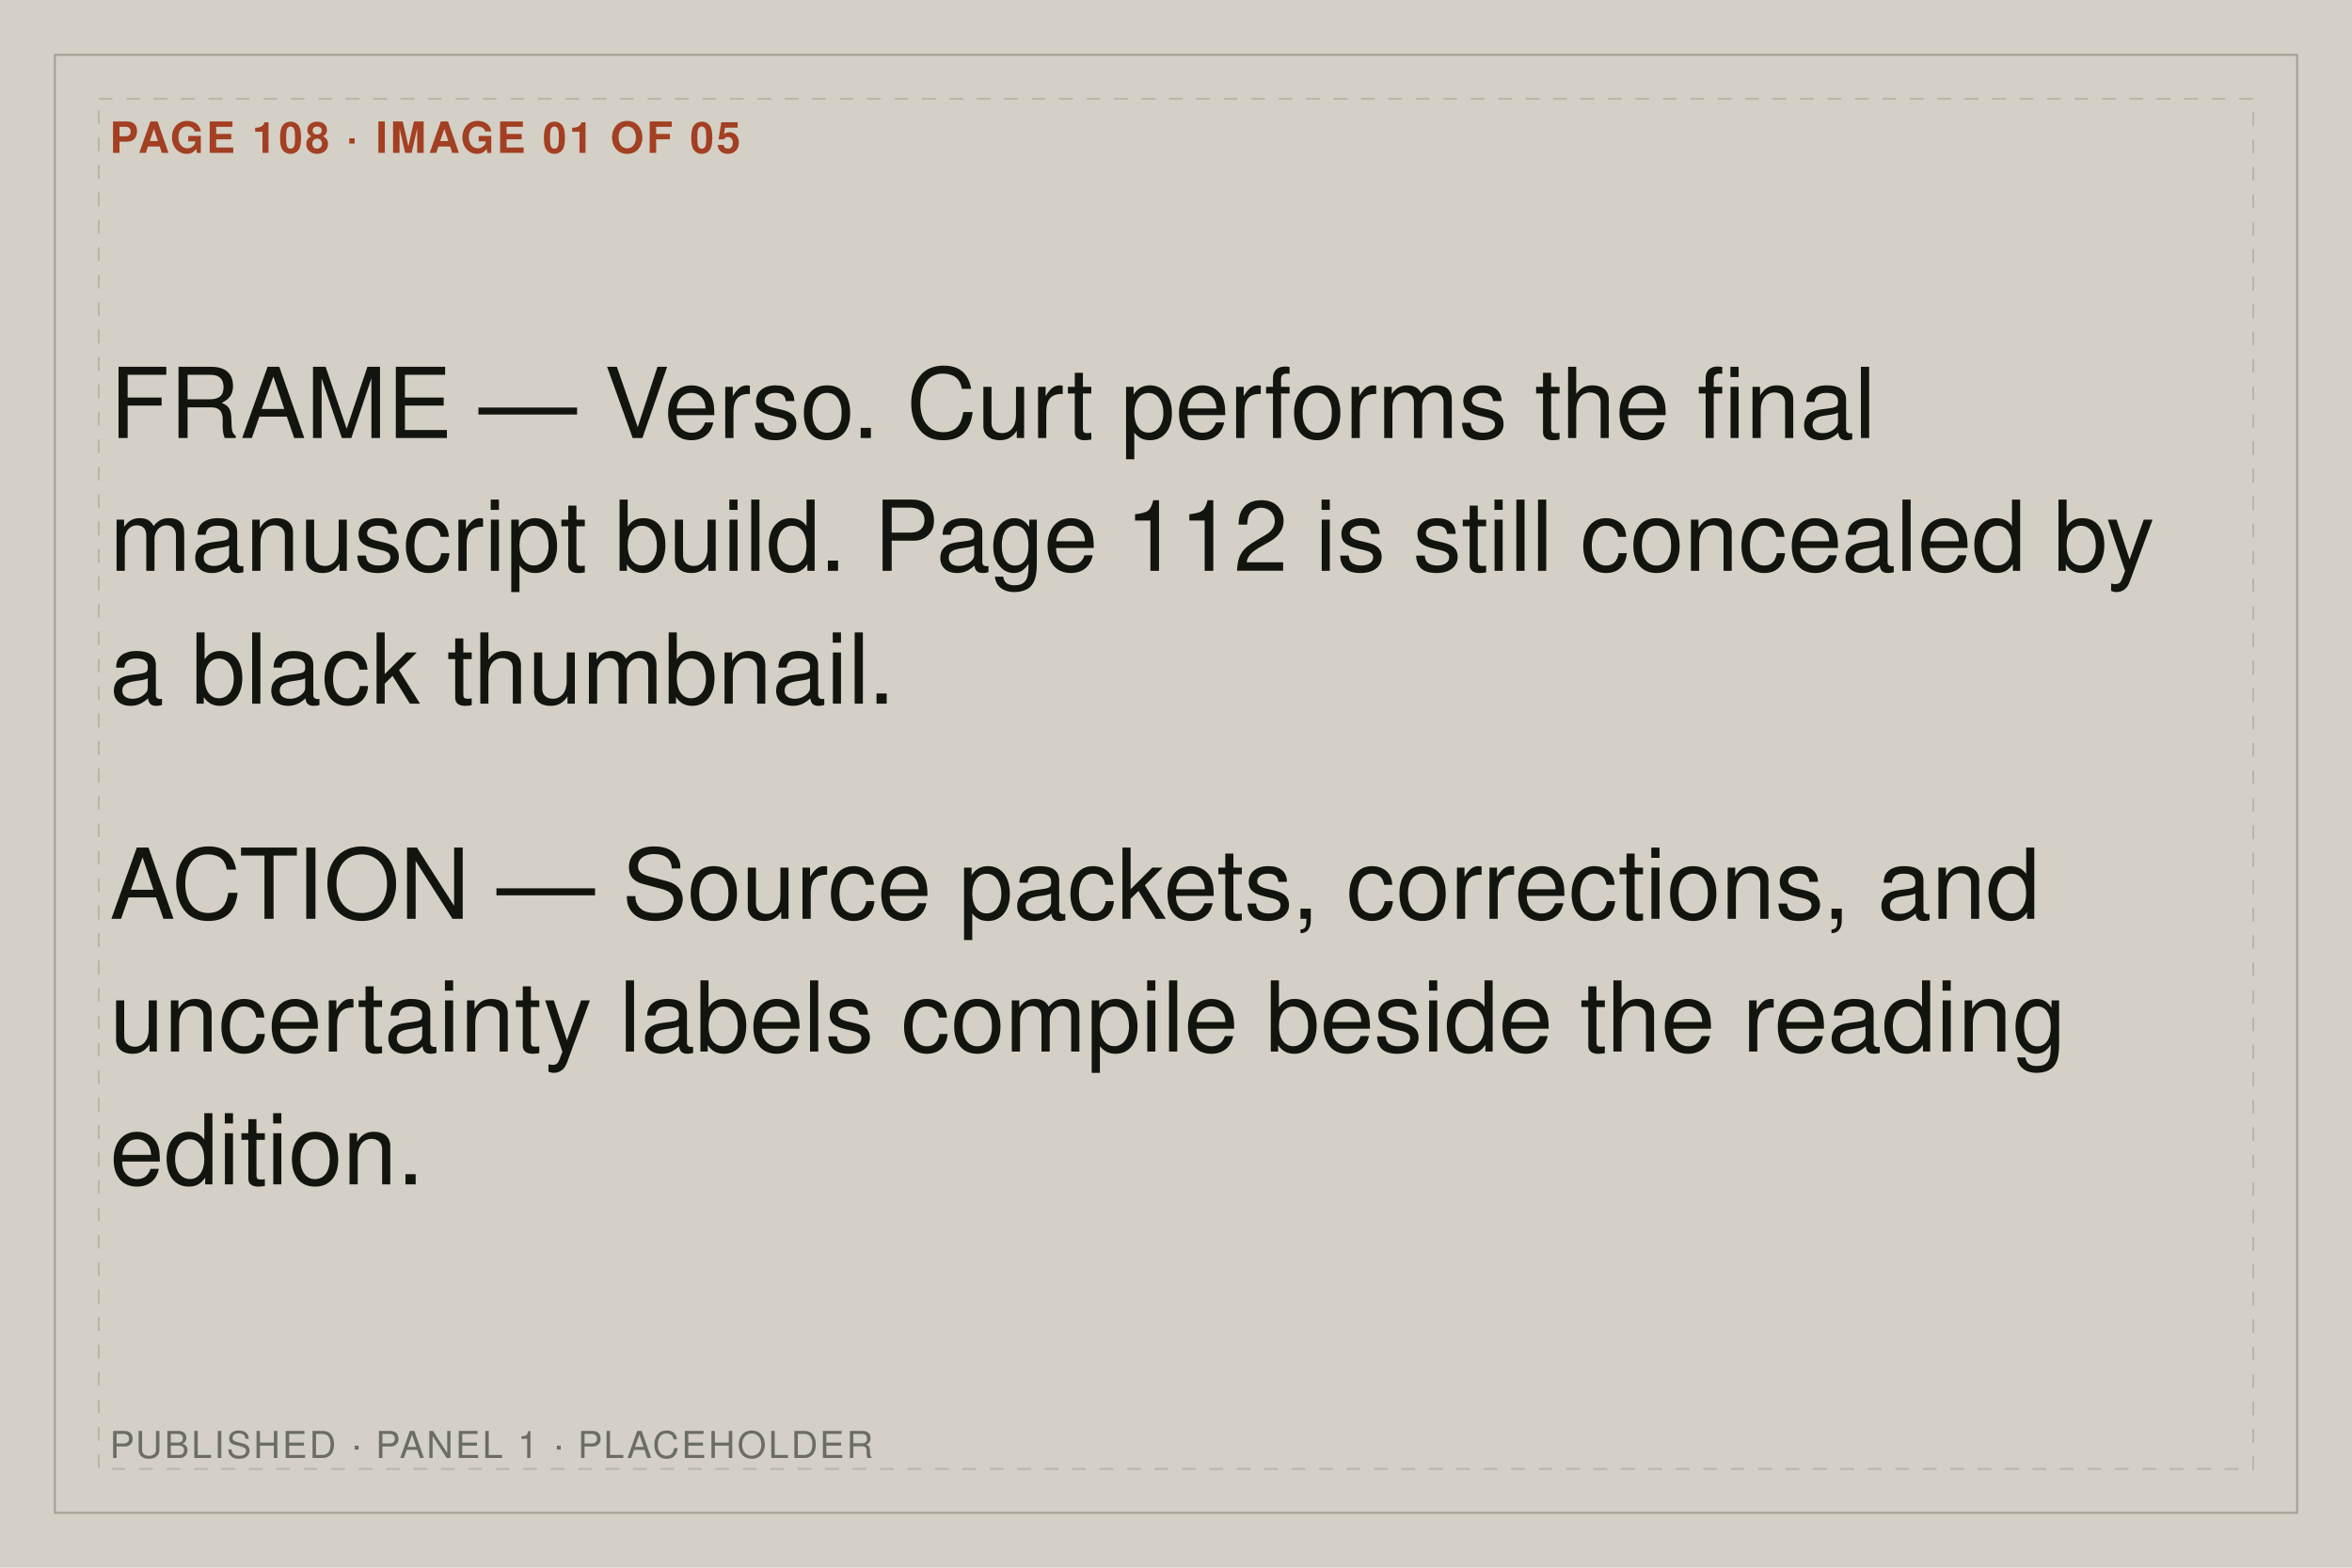
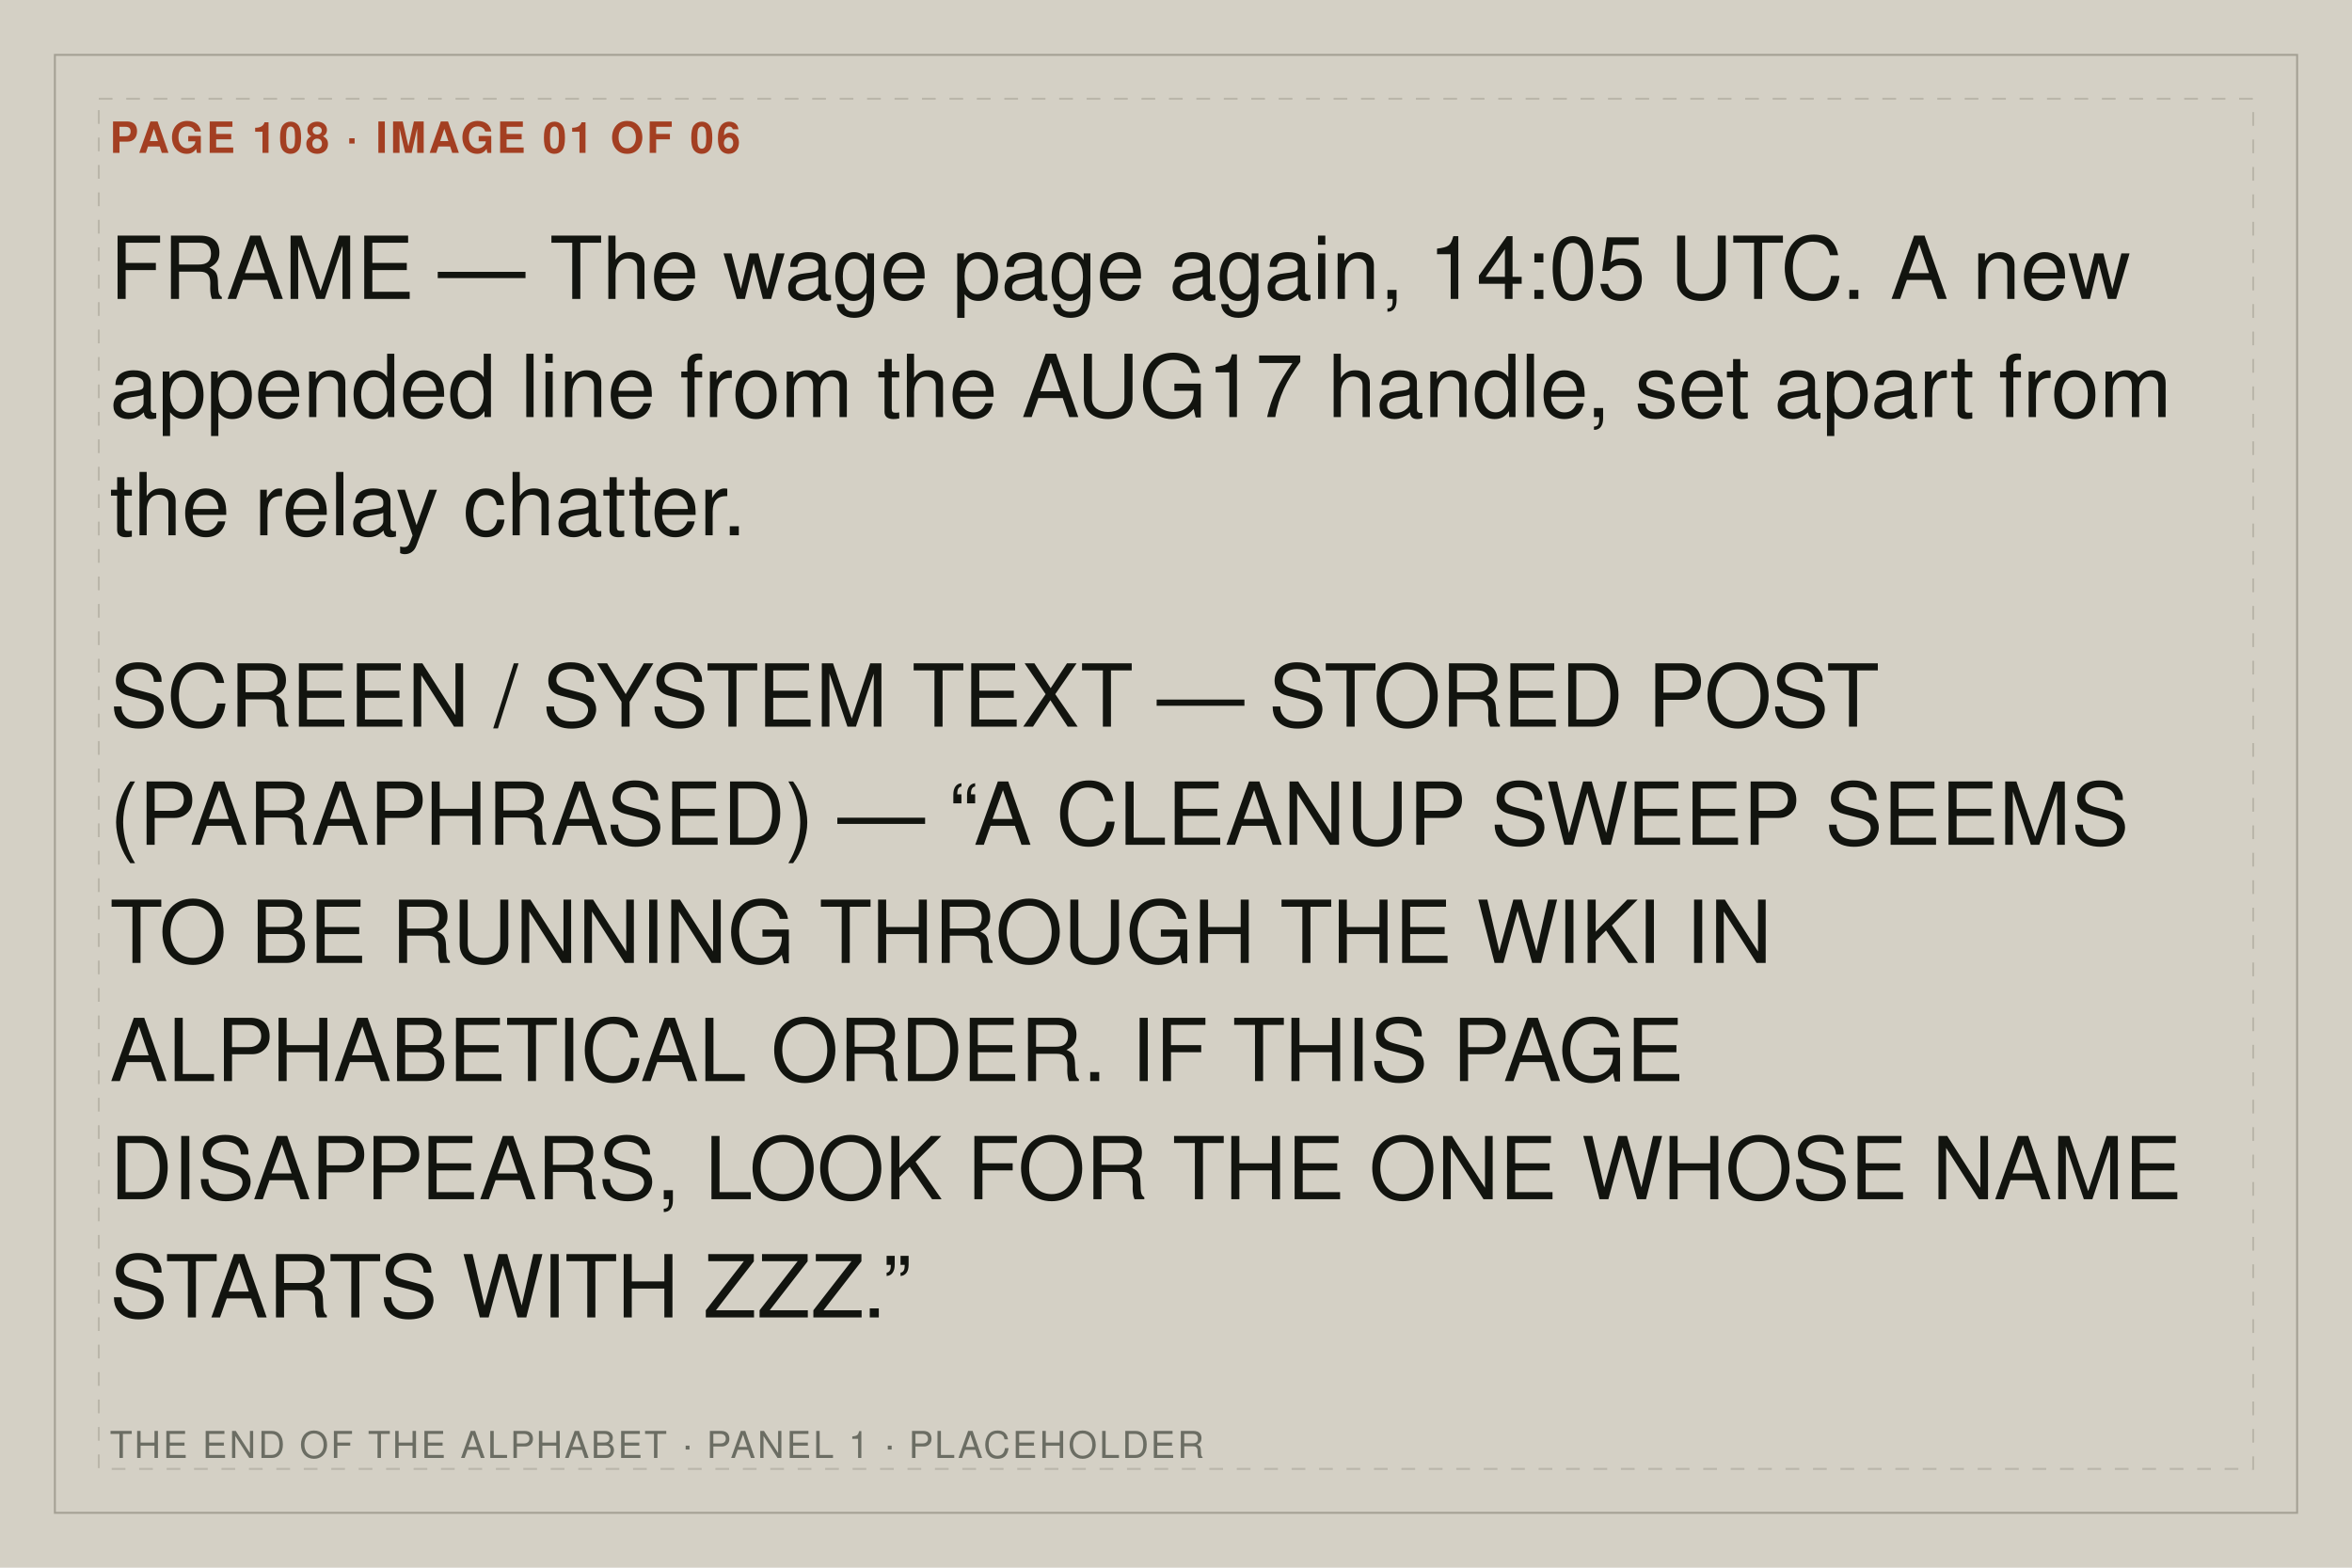
<svg xmlns="http://www.w3.org/2000/svg" width="1200" height="800" viewBox="0 0 1200 800" role="img" aria-labelledby="title">
  <rect width="1200" height="800" fill="#d4d0c5" />
  <rect x="28" y="28" width="1144" height="744" fill="none" stroke="#a4a094" stroke-width="1" />
  <rect x="50.4" y="50.4" width="1099.2" height="699.2" fill="none" stroke="#a4a094" stroke-width="1" stroke-dasharray="7 7" opacity="0.55" />
  <g font-family="Helvetica, Arial, 'Liberation Sans', 'Nimbus Sans', sans-serif">
-     <text x="56" y="78" font-size="22" font-weight="700" letter-spacing="1.32" fill="#a33f22">PAGE 108 · IMAGE 01 OF 05</text>
-     <text font-size="49.83" fill="#12140f" text-anchor="start" xml:space="preserve">
-       <tspan x="56" y="223.51">FRAME — Verso. Curt performs the final</tspan>
-       <tspan x="56" y="291.28">manuscript build. Page 112 is still concealed by</tspan>
-       <tspan x="56" y="359.06">a black thumbnail.</tspan>
-       <tspan x="56" y="468.85">ACTION — Source packets, corrections, and</tspan>
-       <tspan x="56" y="536.62">uncertainty labels compile beside the reading</tspan>
-       <tspan x="56" y="604.4">edition.</tspan>
+     <text x="56" y="78" font-size="22" font-weight="700" letter-spacing="1.32" fill="#a33f22">PAGE 108 · IMAGE 01 OF 06</text>
+     <text font-size="44.33" fill="#12140f" text-anchor="start" xml:space="preserve">
+       <tspan x="56" y="152.55">FRAME — The wage page again, 14:05 UTC. A new</tspan>
+       <tspan x="56" y="212.84">appended line from the AUG17 handle, set apart from</tspan>
+       <tspan x="56" y="273.14">the relay chatter.</tspan>
+       <tspan x="56" y="370.81">SCREEN / SYSTEM TEXT — STORED POST</tspan>
+       <tspan x="56" y="431.1">(PARAPHRASED) — “A CLEANUP SWEEP SEEMS</tspan>
+       <tspan x="56" y="491.4">TO BE RUNNING THROUGH THE WIKI IN</tspan>
+       <tspan x="56" y="551.69">ALPHABETICAL ORDER. IF THIS PAGE</tspan>
+       <tspan x="56" y="611.98">DISAPPEARS, LOOK FOR THE ONE WHOSE NAME</tspan>
+       <tspan x="56" y="672.28">STARTS WITH ZZZ.”</tspan>
    </text>
-     <text x="56" y="744" font-size="18.92" letter-spacing="1.1" fill="#6b6d63">PUBLISHED · PANEL 1 · PLACEHOLDER</text>
+     <text x="56" y="744" font-size="18.92" letter-spacing="1.1" fill="#6b6d63">THE END OF THE ALPHABET · PANEL 1 · PLACEHOLDER</text>
  </g>
</svg>
